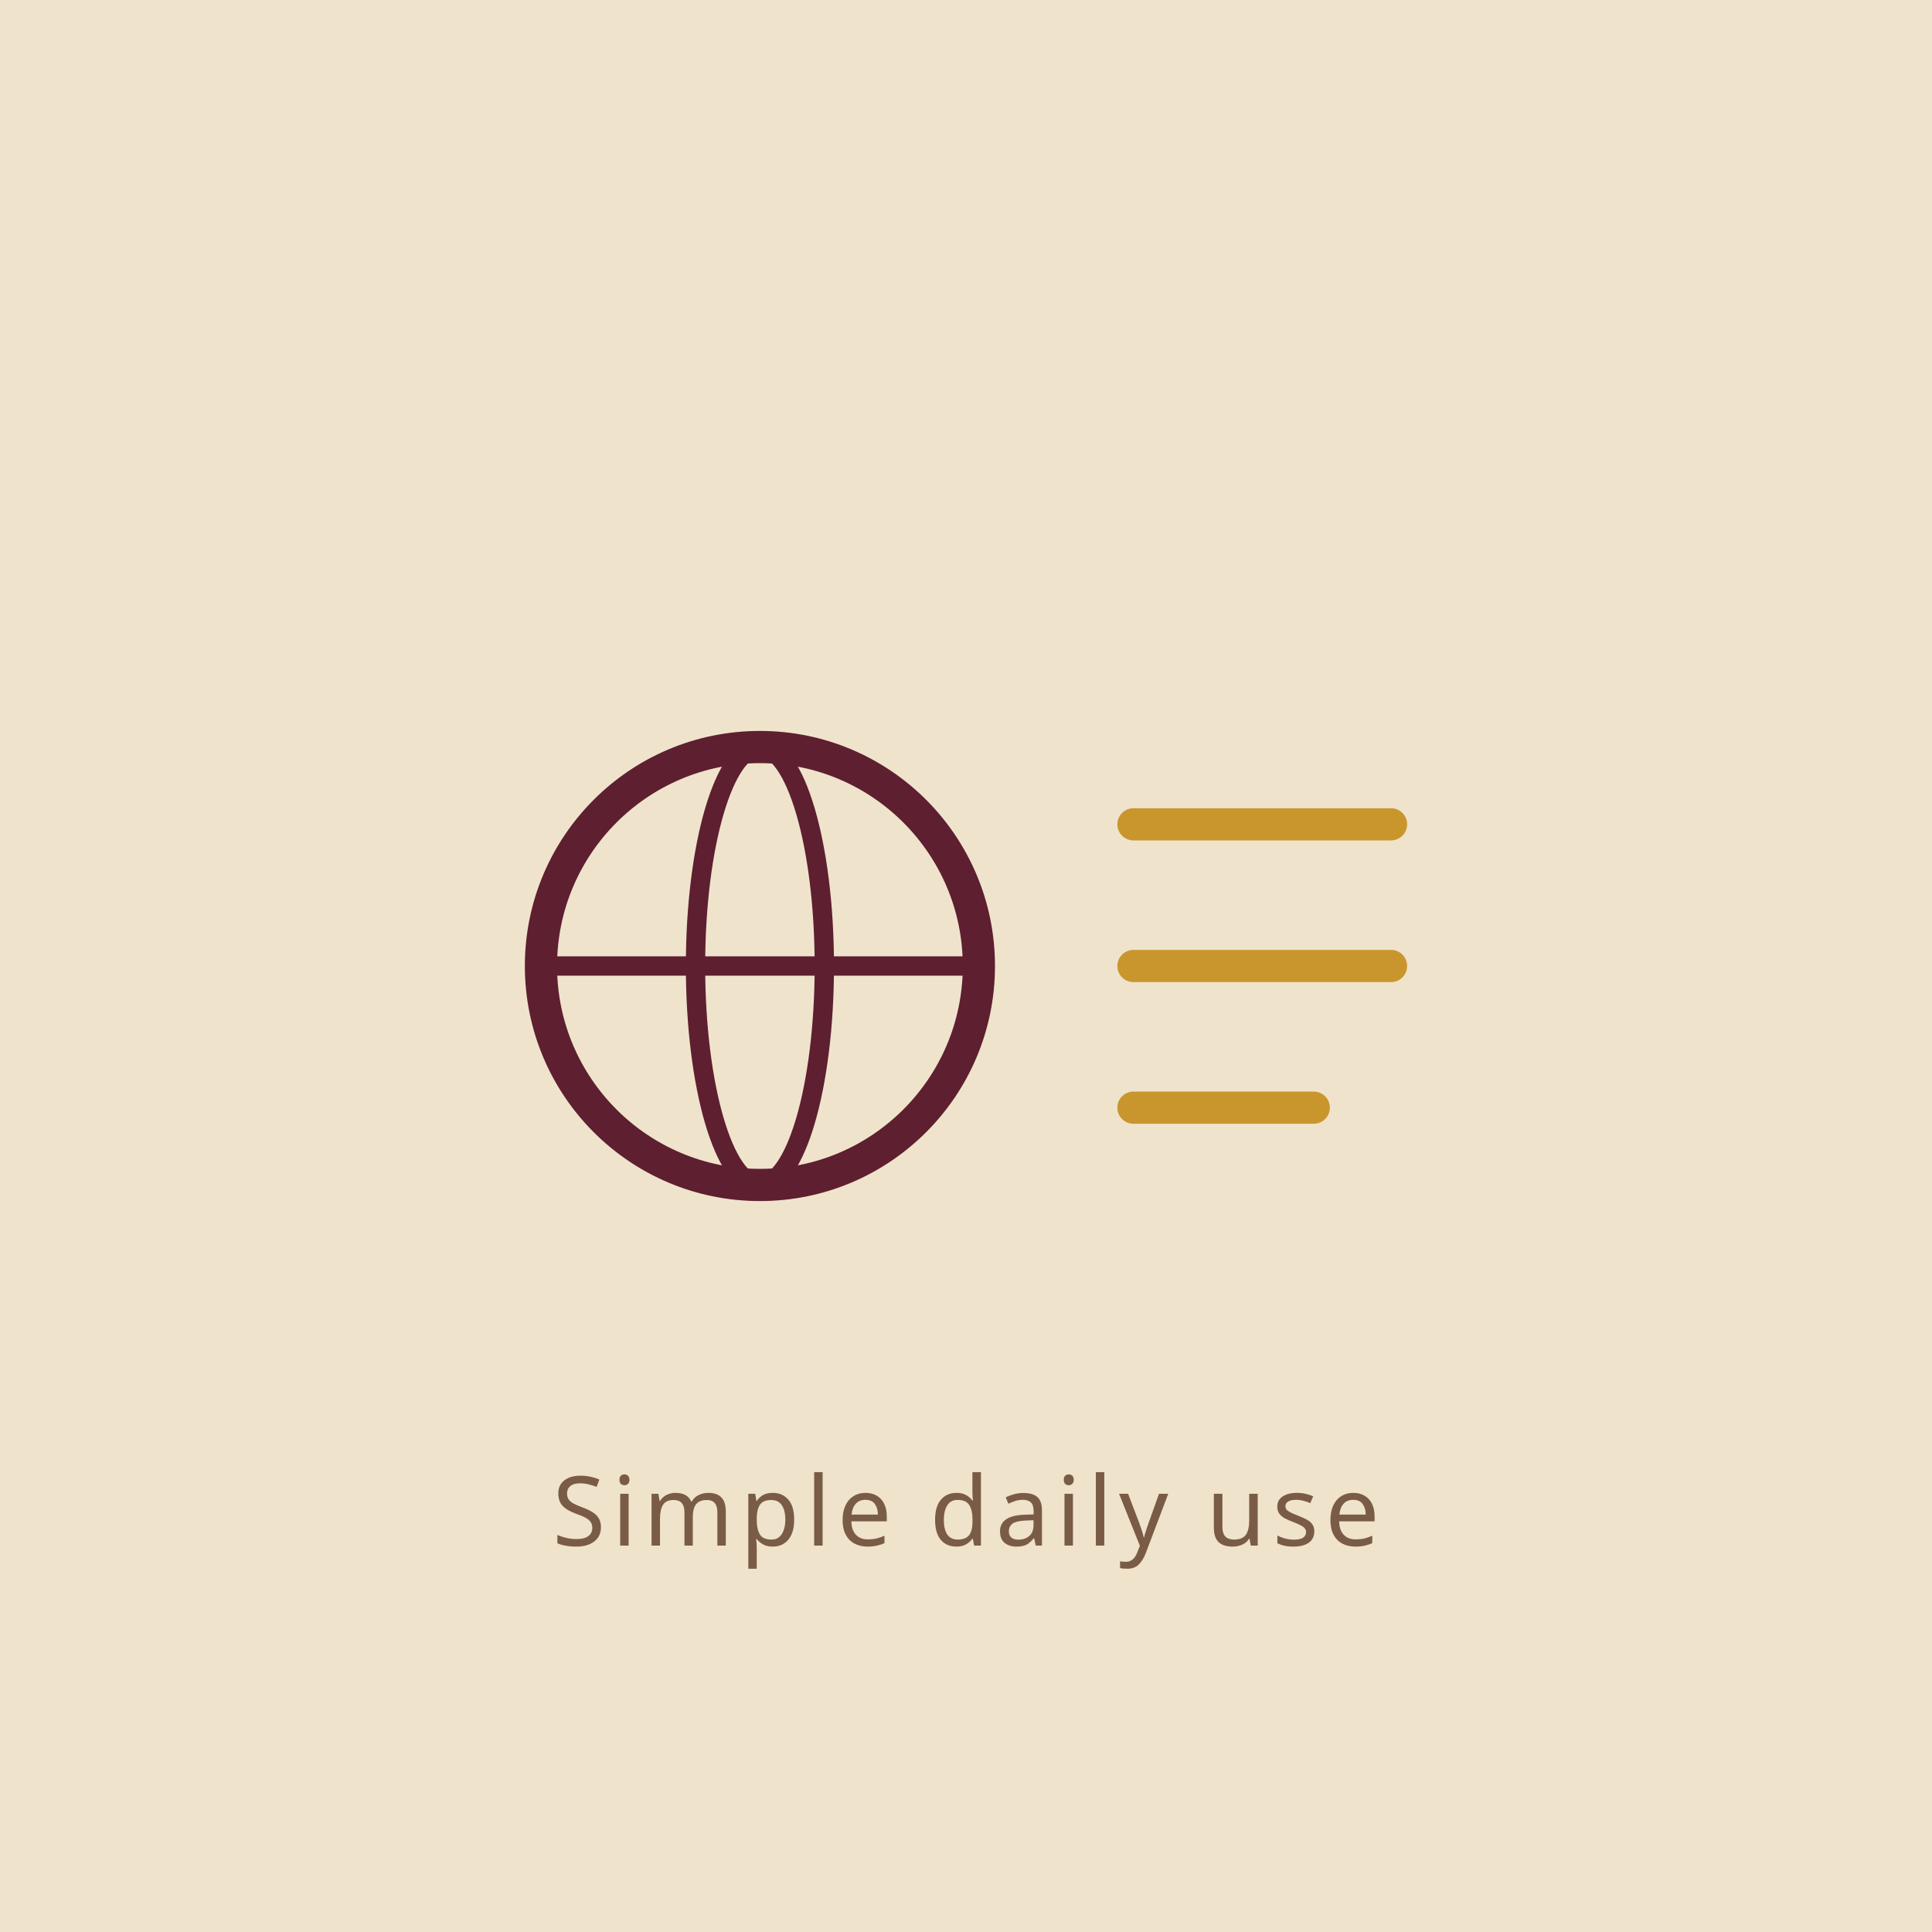
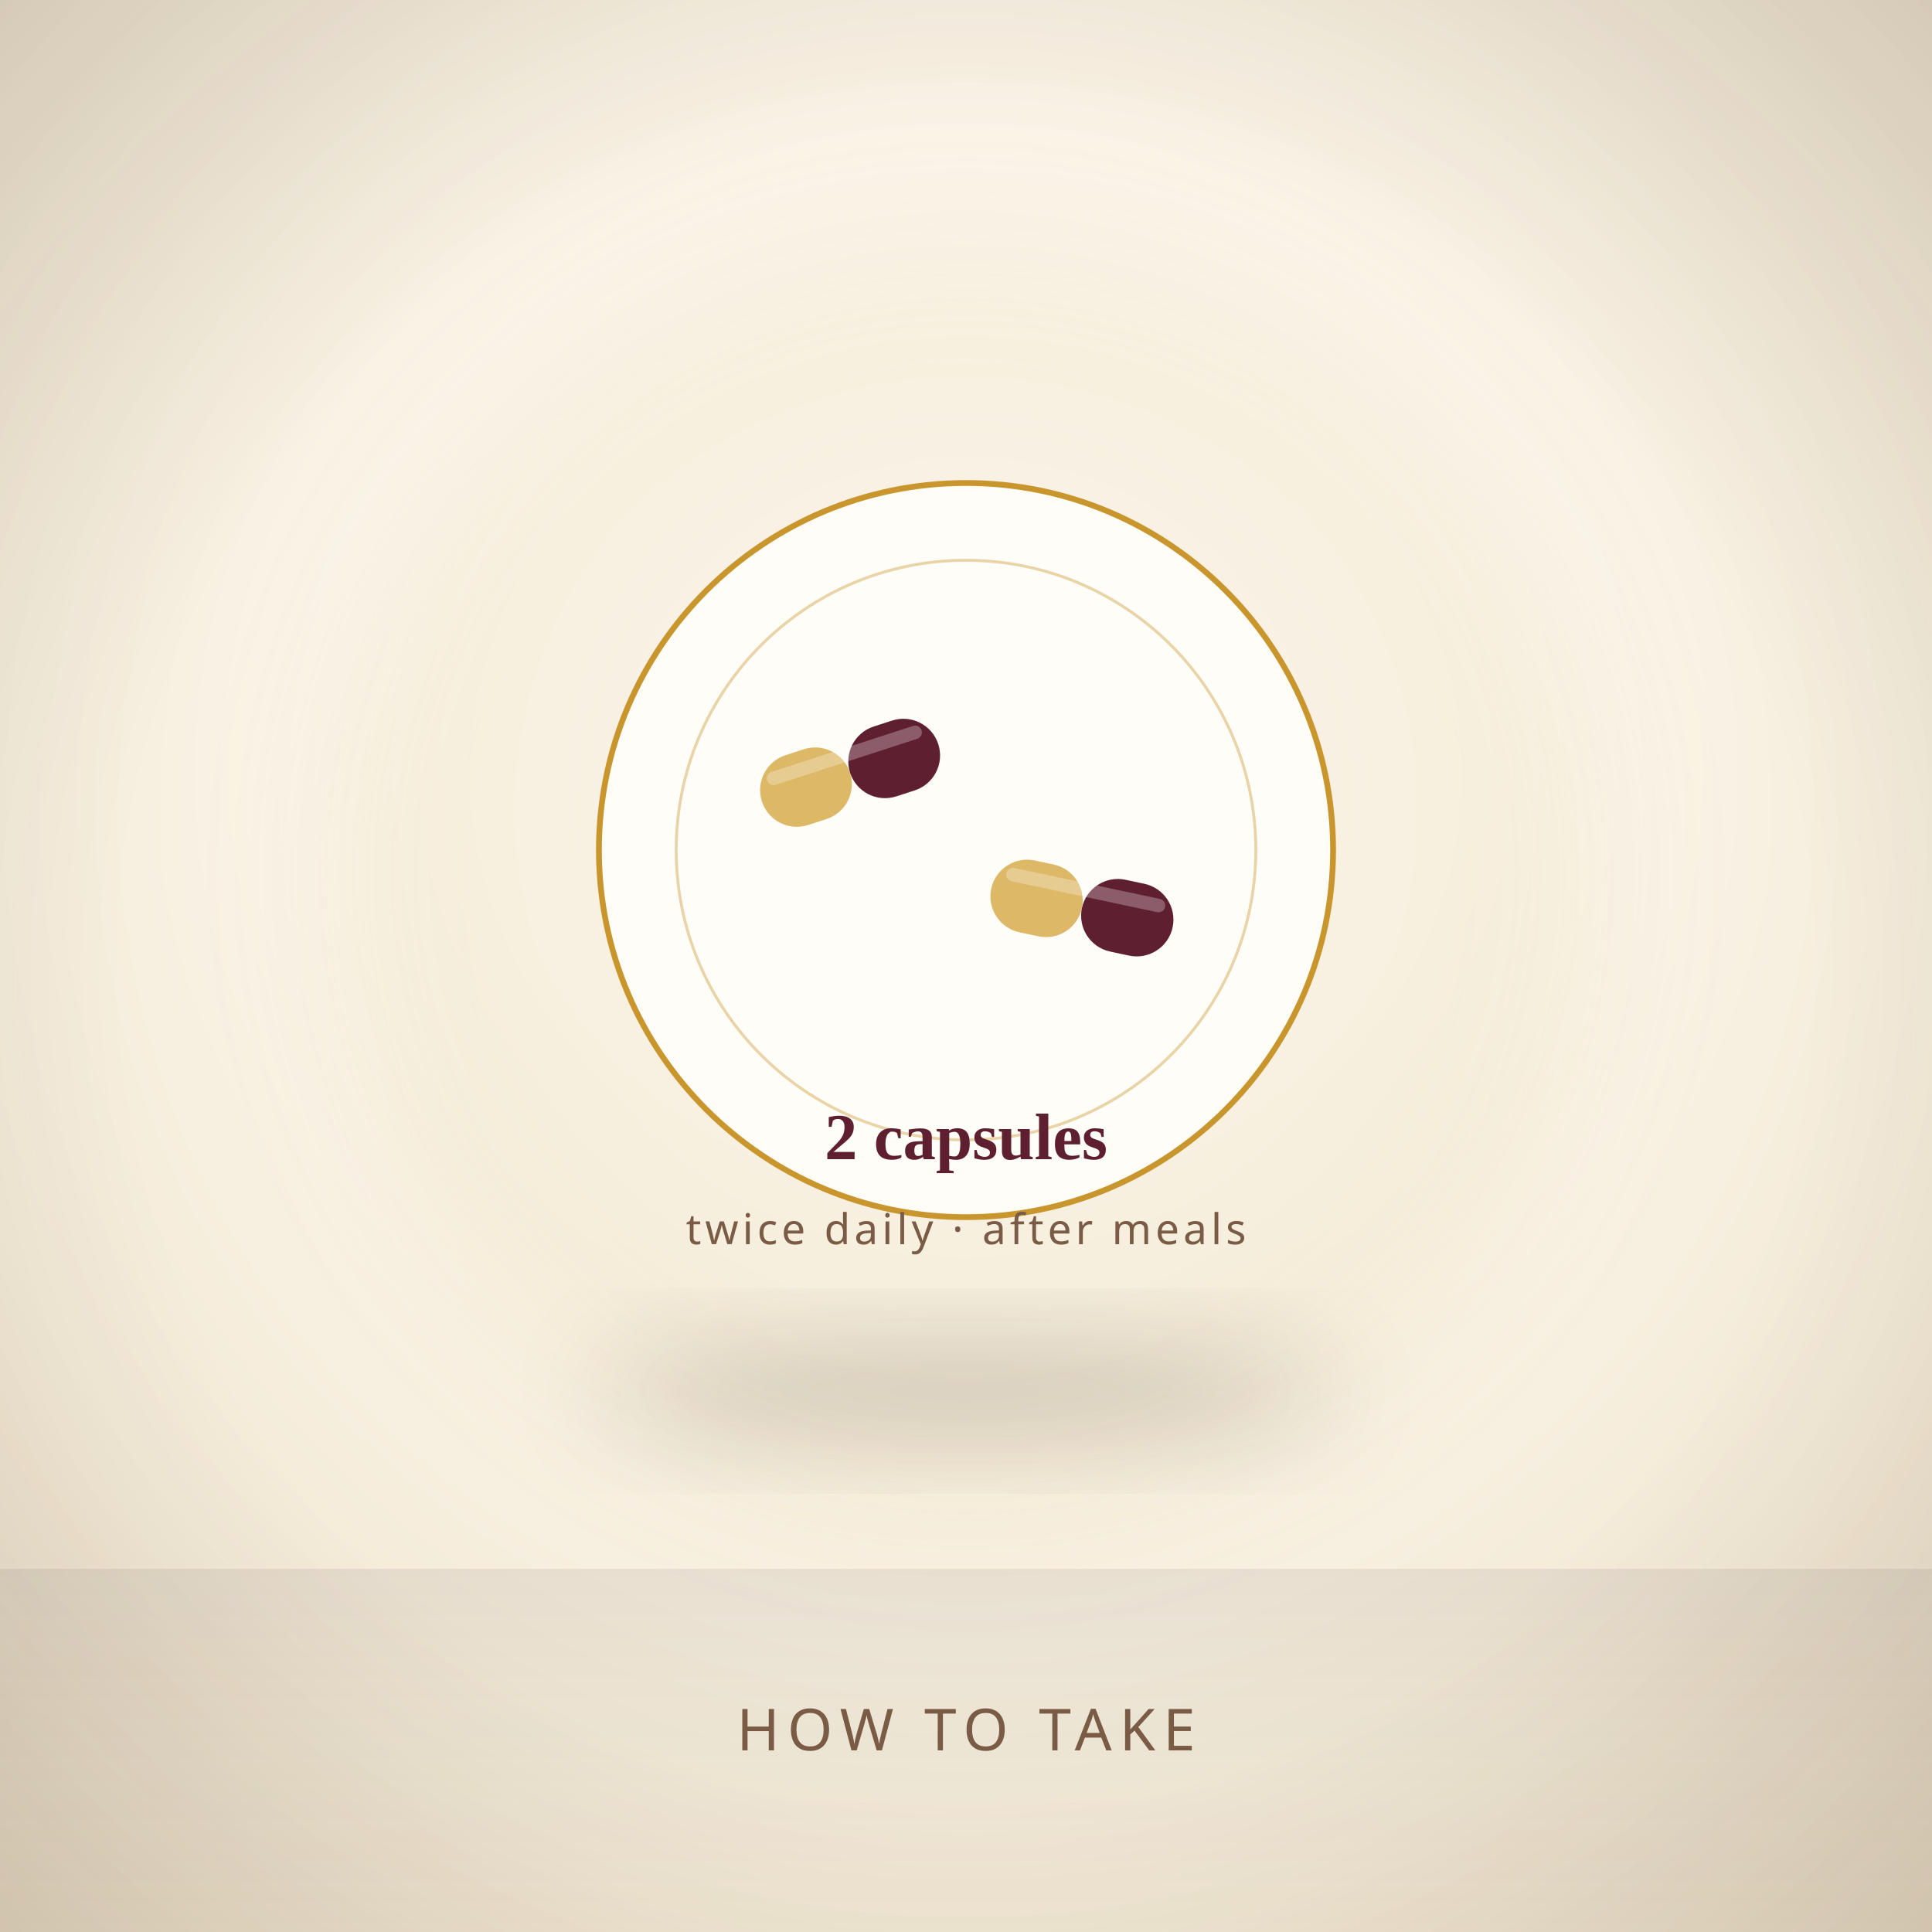
- <svg xmlns="http://www.w3.org/2000/svg" viewBox="0 0 300 300">
-   <rect width="300" height="300" fill="#EFE3CC" />
-   <circle cx="118" cy="150" r="34" fill="none" stroke="#5E1F30" stroke-width="5" />
-   <ellipse cx="118" cy="150" rx="10" ry="34" fill="none" stroke="#5E1F30" stroke-width="3" />
-   <path d="M84 150 L152 150" stroke="#5E1F30" stroke-width="3" />
-   <g stroke="#C9962E" stroke-width="5" stroke-linecap="round">
-     <path d="M176 128 L216 128" />
-     <path d="M176 150 L216 150" />
-     <path d="M176 172 L204 172" />
+ <svg xmlns="http://www.w3.org/2000/svg" viewBox="0 0 1000 1000" role="img">
+   <defs>
+     <radialGradient id="studio" cx=".5" cy=".42" r=".78">
+       <stop offset="0" stop-color="#FFFDF8" />
+       <stop offset=".55" stop-color="#F7EFDF" />
+       <stop offset="1" stop-color="#E9DCC2" />
+     </radialGradient>
+     <radialGradient id="spot" cx=".5" cy=".45" r=".5">
+       <stop offset="0" stop-color="#FFFFFF" stop-opacity=".85" />
+       <stop offset="1" stop-color="#FFFFFF" stop-opacity="0" />
+     </radialGradient>
+     <radialGradient id="vig" cx=".5" cy=".5" r=".72">
+       <stop offset=".6" stop-color="#241419" stop-opacity="0" />
+       <stop offset="1" stop-color="#241419" stop-opacity=".13" />
+     </radialGradient>
+     <linearGradient id="floor" x1="0" y1="0" x2="0" y2="1">
+       <stop offset="0" stop-color="#241419" stop-opacity=".07" />
+       <stop offset="1" stop-color="#241419" stop-opacity="0" />
+     </linearGradient>
+     <filter id="soft" x="-60%" y="-60%" width="220%" height="220%">
+       <feGaussianBlur stdDeviation="26" />
+     </filter>
+     <filter id="soft2" x="-60%" y="-60%" width="220%" height="220%">
+       <feGaussianBlur stdDeviation="11" />
+     </filter>
+     <filter id="soft3" x="-60%" y="-60%" width="220%" height="220%">
+       <feGaussianBlur stdDeviation="4" />
+     </filter>
+     <filter id="glowf" x="-90%" y="-90%" width="280%" height="280%">
+       <feGaussianBlur stdDeviation="34" />
+     </filter>
+     <linearGradient id="specV" x1="0" y1="0" x2="1" y2="0">
+       <stop offset="0" stop-color="#FFFFFF" stop-opacity="0" />
+       <stop offset=".5" stop-color="#FFFFFF" stop-opacity=".55" />
+       <stop offset="1" stop-color="#FFFFFF" stop-opacity="0" />
+     </linearGradient>
+   </defs>
+   <rect width="1000" height="1000" fill="url(#studio)" />
+   <ellipse cx="500" cy="440" rx="430" ry="400" fill="url(#spot)" />
+   <circle cx="500" cy="452" r="330" fill="#C9962E" opacity=".10" filter="url(#glowf)" />
+   <rect x="0" y="812" width="1000" height="188" fill="url(#floor)" />
+   <ellipse cx="500" cy="720" rx="190" ry="24" fill="#241419" opacity="0.18" filter="url(#soft)" />
+   <circle cx="500" cy="440" r="190" fill="#FFFDF8" stroke="#C9962E" stroke-width="3" />
+   <circle cx="500" cy="440" r="150" fill="none" stroke="#C9962E" stroke-width="1.5" opacity=".4" />
+   <g transform="translate(440,400) rotate(-18)">
+     <rect x="-48.0" y="-19.0" width="48.0" height="38" rx="19.0" fill="#DDB967" />
+     <rect x="0" y="-19.0" width="48.0" height="38" rx="19.0" fill="#5E1F30" />
+     <rect x="-42.0" y="-13.0" width="84" height="7" rx="3.5" fill="#FFFFFF" opacity=".28" />
  </g>
-   <text x="150" y="240" text-anchor="middle" font-family="Verdana,sans-serif" font-size="15" letter-spacing="1" fill="#7A5C46">Simple daily use</text>
+   <g transform="translate(560,470) rotate(12)">
+     <rect x="-48.0" y="-19.0" width="48.0" height="38" rx="19.0" fill="#DDB967" />
+     <rect x="0" y="-19.0" width="48.0" height="38" rx="19.0" fill="#5E1F30" />
+     <rect x="-42.0" y="-13.0" width="84" height="7" rx="3.5" fill="#FFFFFF" opacity=".28" />
+   </g>
+   <text x="500" y="600" text-anchor="middle" font-family="Georgia,'Times New Roman',serif" font-size="34" font-weight="bold" fill="#5E1F30">2 capsules</text>
+   <text x="500" y="644" text-anchor="middle" font-family="Verdana,Geneva,sans-serif" font-size="22" letter-spacing="2" fill="#7A5C46">twice daily · after meals</text>
+   <text x="500" y="906" text-anchor="middle" font-family="Verdana,Geneva,sans-serif" font-size="30" letter-spacing="4" fill="#7A5C46">HOW TO TAKE</text>
+   <rect width="1000" height="1000" fill="url(#vig)" />
</svg>
